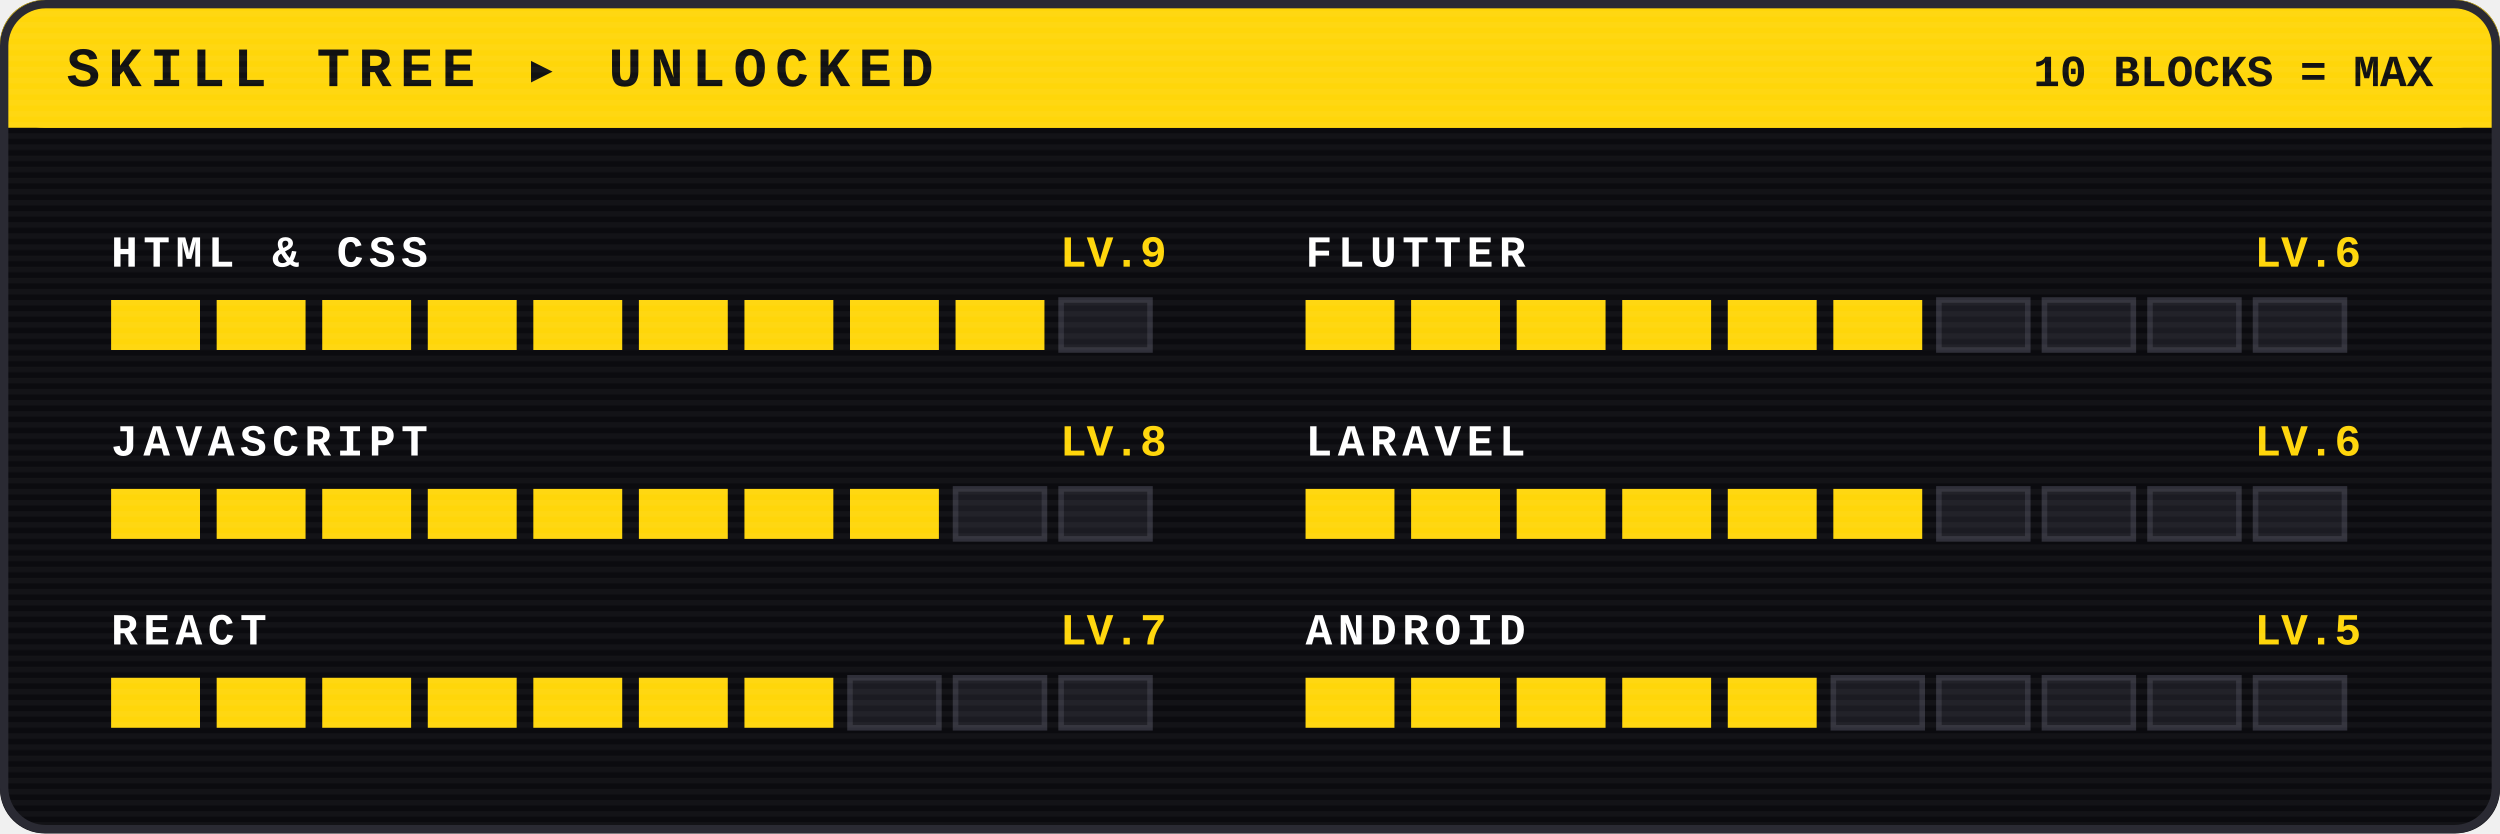
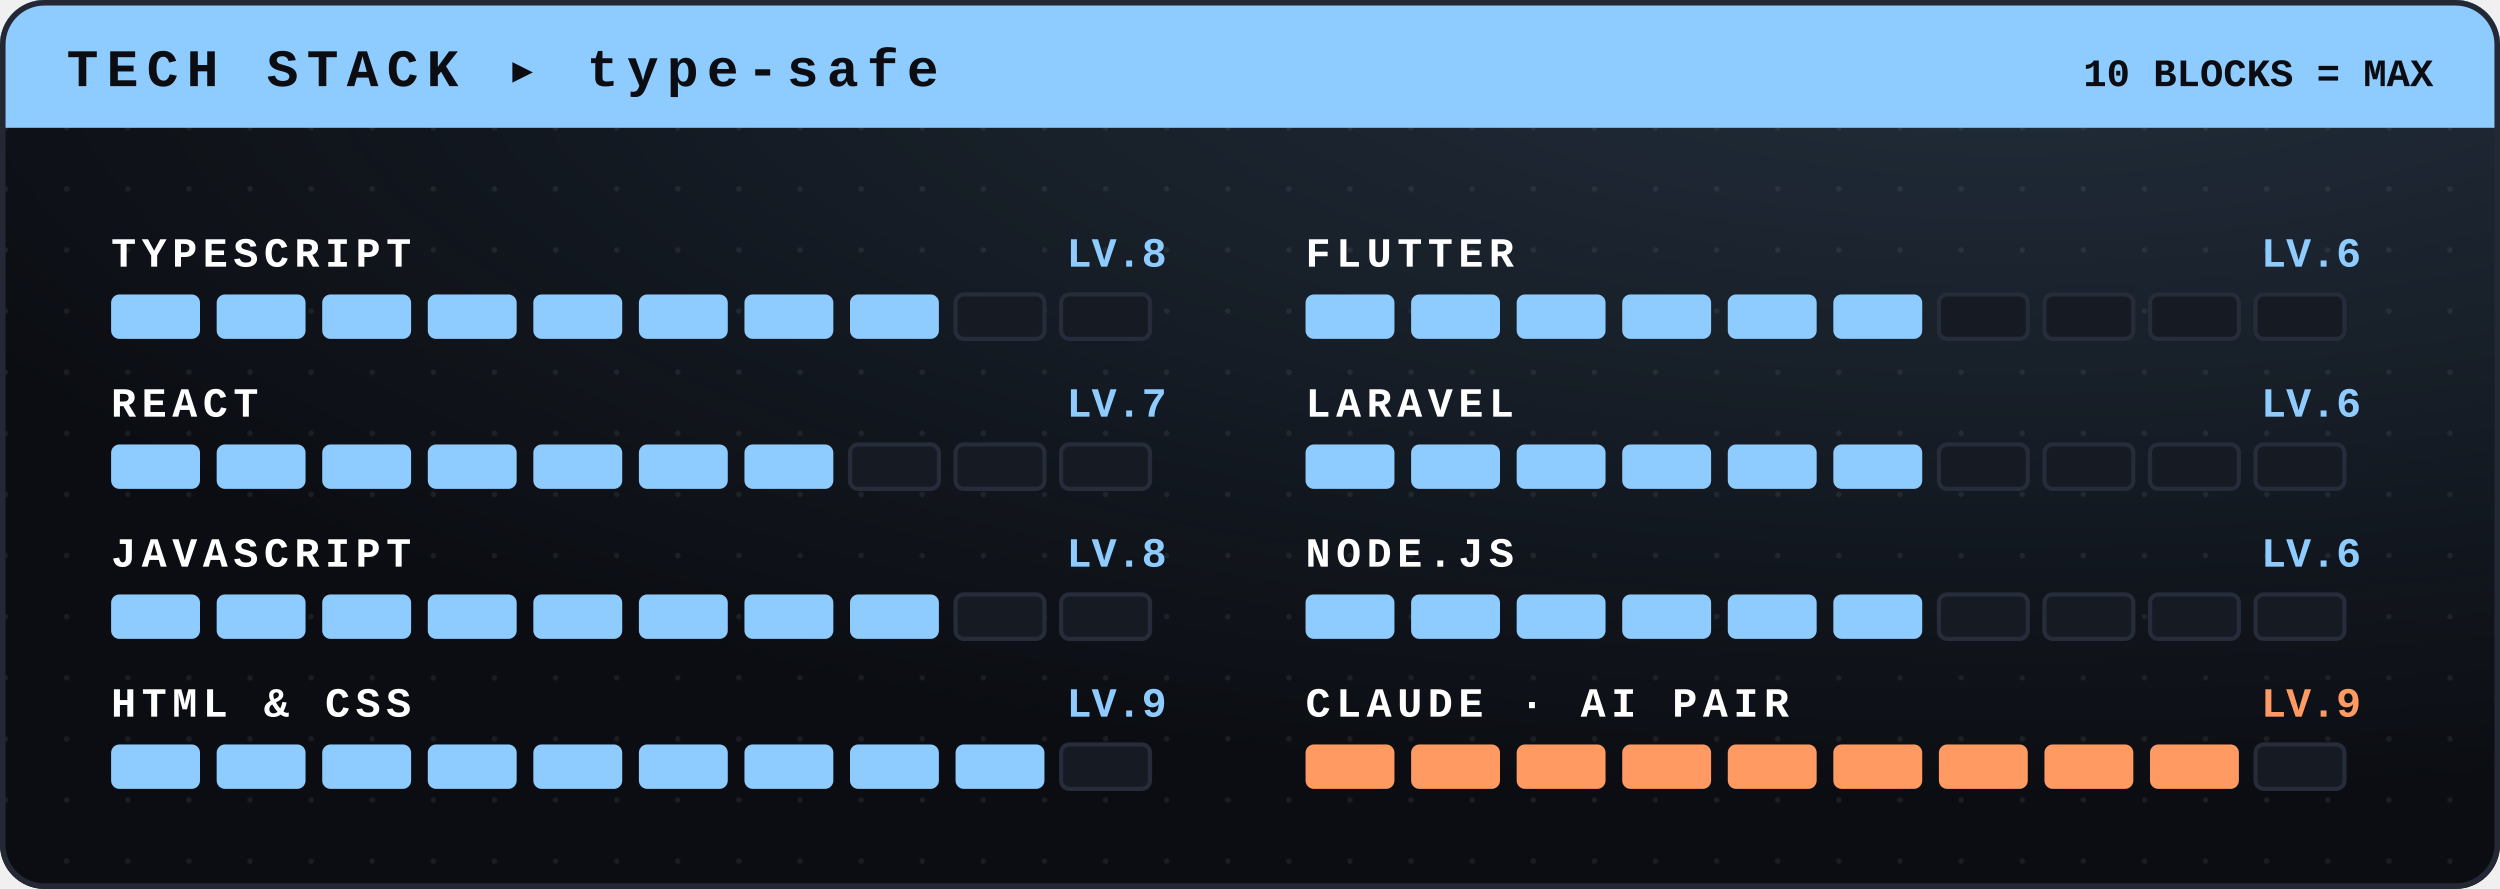
- <svg xmlns="http://www.w3.org/2000/svg" viewBox="0 0 900 300" width="900" height="300">
+ <svg xmlns="http://www.w3.org/2000/svg" viewBox="0 0 900 320" width="900" height="320">
  <style>
- text{font-family:'Courier New',Courier,monospace;font-weight:700}
- .bounce{animation:bounce 1.6s ease-in-out infinite}
- @keyframes bounce{0%,100%{transform:translateY(0)}50%{transform:translateY(-34px)}}
+ text{font-family:'Courier New',Courier,monospace;white-space:pre}
+ .float{animation:float 4s ease-in-out infinite}
+ @keyframes float{0%,100%{transform:translateY(0)}50%{transform:translateY(-10px)}}
+ .spin{animation:spin 9s linear infinite;transform-box:fill-box;transform-origin:center}
+ @keyframes spin{to{transform:rotate(360deg)}}
+ .dash{animation:dash 1.2s linear infinite}
+ @keyframes dash{to{stroke-dashoffset:-24}}
+ .cur{animation:cur 1s steps(1) infinite}
+ @keyframes cur{0%{opacity:1}50%{opacity:0}}
.blink{animation:blink 4s infinite;transform-box:fill-box;transform-origin:center}
@keyframes blink{0%,91%,100%{transform:scaleY(1)}95%{transform:scaleY(.1)}}
- .tw{animation:tw 2.4s ease-in-out infinite}
- @keyframes tw{0%,100%{opacity:.15}50%{opacity:.9}}
- .press{animation:press 1s steps(1) infinite}
- @keyframes press{0%{opacity:1}50%{opacity:0}}
- .shim{animation:shim 3s ease-in-out infinite}
- @keyframes shim{0%,100%{fill:#fff}50%{fill:#FFD60A}}
- .ground{animation:gnd 1s linear infinite}
- @keyframes gnd{to{stroke-dashoffset:-34}}
- .shadow{animation:sh 1.6s ease-in-out infinite;transform-box:fill-box;transform-origin:center}
- @keyframes sh{0%,100%{transform:scaleX(1);opacity:.5}50%{transform:scaleX(.6);opacity:.25}}
- .blk{animation:blk 6s ease-out infinite both;transform-box:fill-box;transform-origin:center}
- @keyframes blk{0%{opacity:0;transform:scale(.4)}8%,88%{opacity:1;transform:scale(1)}100%{opacity:0;transform:scale(.4)}}</style>
+ .bounce{animation:bounce .5s ease-in-out infinite}
+ @keyframes bounce{0%,100%{transform:translateY(0)}50%{transform:translateY(-34px)}}
+ .blk{animation:blk 6s ease-out infinite both;transform-box:fill-box;transform-origin:center}@keyframes blk{0%{opacity:0;transform:scale(.4)}8%,88%{opacity:1;transform:scale(1)}100%{opacity:0;transform:scale(.4)}}</style>
  <defs>
-     <pattern id="scan" width="4" height="4" patternUnits="userSpaceOnUse">
-       <rect width="4" height="2" fill="#fff" opacity=".035" />
+     <radialGradient id="glow" cx="80%" cy="0%" r="90%">
+       <stop offset="0" stop-color="#8ecbff" stop-opacity=".18" />
+       <stop offset="1" stop-color="#8ecbff" stop-opacity="0" />
+     </radialGradient>
+     <pattern id="dots" width="22" height="22" patternUnits="userSpaceOnUse">
+       <circle cx="2" cy="2" r="1" fill="#fff" opacity=".07" />
    </pattern>
  </defs>
-   <rect width="900" height="300" rx="16" fill="#0b0b0f" />
-   <rect x="0" y="0" width="900" height="46" rx="16" fill="#FFD60A" />
-   <rect x="0" y="30" width="900" height="16" fill="#FFD60A" />
-   <text x="24" y="31" font-size="20" fill="#111" letter-spacing="3">SKILL TREE  ▸  UNLOCKED</text>
-   <text x="876" y="31" font-size="16" fill="#111" text-anchor="end">10 BLOCKS = MAX</text>
-   <text x="40" y="96" font-size="16" fill="#fff" letter-spacing="2">HTML &amp; CSS</text>
-   <text x="420" y="96" font-size="16" fill="#FFD60A" text-anchor="end">LV.9</text>
-   <rect class="blk" style="animation-delay:0.00s" x="40" y="108" width="32" height="18" fill="#FFD60A" />
-   <rect class="blk" style="animation-delay:0.18s" x="78" y="108" width="32" height="18" fill="#FFD60A" />
-   <rect class="blk" style="animation-delay:0.36s" x="116" y="108" width="32" height="18" fill="#FFD60A" />
-   <rect class="blk" style="animation-delay:0.54s" x="154" y="108" width="32" height="18" fill="#FFD60A" />
-   <rect class="blk" style="animation-delay:0.72s" x="192" y="108" width="32" height="18" fill="#FFD60A" />
-   <rect class="blk" style="animation-delay:0.90s" x="230" y="108" width="32" height="18" fill="#FFD60A" />
-   <rect class="blk" style="animation-delay:1.08s" x="268" y="108" width="32" height="18" fill="#FFD60A" />
-   <rect class="blk" style="animation-delay:1.26s" x="306" y="108" width="32" height="18" fill="#FFD60A" />
-   <rect class="blk" style="animation-delay:1.44s" x="344" y="108" width="32" height="18" fill="#FFD60A" />
-   <rect x="382" y="108" width="32" height="18" fill="#1b1b22" stroke="#2f2f39" stroke-width="2" />
-   <text x="40" y="164" font-size="16" fill="#fff" letter-spacing="2">JAVASCRIPT</text>
-   <text x="420" y="164" font-size="16" fill="#FFD60A" text-anchor="end">LV.8</text>
-   <rect class="blk" style="animation-delay:0.05s" x="40" y="176" width="32" height="18" fill="#FFD60A" />
-   <rect class="blk" style="animation-delay:0.23s" x="78" y="176" width="32" height="18" fill="#FFD60A" />
-   <rect class="blk" style="animation-delay:0.41s" x="116" y="176" width="32" height="18" fill="#FFD60A" />
-   <rect class="blk" style="animation-delay:0.59s" x="154" y="176" width="32" height="18" fill="#FFD60A" />
-   <rect class="blk" style="animation-delay:0.77s" x="192" y="176" width="32" height="18" fill="#FFD60A" />
-   <rect class="blk" style="animation-delay:0.95s" x="230" y="176" width="32" height="18" fill="#FFD60A" />
-   <rect class="blk" style="animation-delay:1.13s" x="268" y="176" width="32" height="18" fill="#FFD60A" />
-   <rect class="blk" style="animation-delay:1.31s" x="306" y="176" width="32" height="18" fill="#FFD60A" />
-   <rect x="344" y="176" width="32" height="18" fill="#1b1b22" stroke="#2f2f39" stroke-width="2" />
-   <rect x="382" y="176" width="32" height="18" fill="#1b1b22" stroke="#2f2f39" stroke-width="2" />
-   <text x="40" y="232" font-size="16" fill="#fff" letter-spacing="2">REACT</text>
-   <text x="420" y="232" font-size="16" fill="#FFD60A" text-anchor="end">LV.7</text>
-   <rect class="blk" style="animation-delay:0.10s" x="40" y="244" width="32" height="18" fill="#FFD60A" />
-   <rect class="blk" style="animation-delay:0.28s" x="78" y="244" width="32" height="18" fill="#FFD60A" />
-   <rect class="blk" style="animation-delay:0.46s" x="116" y="244" width="32" height="18" fill="#FFD60A" />
-   <rect class="blk" style="animation-delay:0.64s" x="154" y="244" width="32" height="18" fill="#FFD60A" />
-   <rect class="blk" style="animation-delay:0.82s" x="192" y="244" width="32" height="18" fill="#FFD60A" />
-   <rect class="blk" style="animation-delay:1.00s" x="230" y="244" width="32" height="18" fill="#FFD60A" />
-   <rect class="blk" style="animation-delay:1.18s" x="268" y="244" width="32" height="18" fill="#FFD60A" />
-   <rect x="306" y="244" width="32" height="18" fill="#1b1b22" stroke="#2f2f39" stroke-width="2" />
-   <rect x="344" y="244" width="32" height="18" fill="#1b1b22" stroke="#2f2f39" stroke-width="2" />
-   <rect x="382" y="244" width="32" height="18" fill="#1b1b22" stroke="#2f2f39" stroke-width="2" />
-   <text x="470" y="96" font-size="16" fill="#fff" letter-spacing="2">FLUTTER</text>
-   <text x="850" y="96" font-size="16" fill="#FFD60A" text-anchor="end">LV.6</text>
-   <rect class="blk" style="animation-delay:0.15s" x="470" y="108" width="32" height="18" fill="#FFD60A" />
-   <rect class="blk" style="animation-delay:0.33s" x="508" y="108" width="32" height="18" fill="#FFD60A" />
-   <rect class="blk" style="animation-delay:0.51s" x="546" y="108" width="32" height="18" fill="#FFD60A" />
-   <rect class="blk" style="animation-delay:0.69s" x="584" y="108" width="32" height="18" fill="#FFD60A" />
-   <rect class="blk" style="animation-delay:0.87s" x="622" y="108" width="32" height="18" fill="#FFD60A" />
-   <rect class="blk" style="animation-delay:1.05s" x="660" y="108" width="32" height="18" fill="#FFD60A" />
-   <rect x="698" y="108" width="32" height="18" fill="#1b1b22" stroke="#2f2f39" stroke-width="2" />
-   <rect x="736" y="108" width="32" height="18" fill="#1b1b22" stroke="#2f2f39" stroke-width="2" />
-   <rect x="774" y="108" width="32" height="18" fill="#1b1b22" stroke="#2f2f39" stroke-width="2" />
-   <rect x="812" y="108" width="32" height="18" fill="#1b1b22" stroke="#2f2f39" stroke-width="2" />
-   <text x="470" y="164" font-size="16" fill="#fff" letter-spacing="2">LARAVEL</text>
-   <text x="850" y="164" font-size="16" fill="#FFD60A" text-anchor="end">LV.6</text>
-   <rect class="blk" style="animation-delay:0.20s" x="470" y="176" width="32" height="18" fill="#FFD60A" />
-   <rect class="blk" style="animation-delay:0.38s" x="508" y="176" width="32" height="18" fill="#FFD60A" />
-   <rect class="blk" style="animation-delay:0.56s" x="546" y="176" width="32" height="18" fill="#FFD60A" />
-   <rect class="blk" style="animation-delay:0.74s" x="584" y="176" width="32" height="18" fill="#FFD60A" />
-   <rect class="blk" style="animation-delay:0.92s" x="622" y="176" width="32" height="18" fill="#FFD60A" />
-   <rect class="blk" style="animation-delay:1.10s" x="660" y="176" width="32" height="18" fill="#FFD60A" />
-   <rect x="698" y="176" width="32" height="18" fill="#1b1b22" stroke="#2f2f39" stroke-width="2" />
-   <rect x="736" y="176" width="32" height="18" fill="#1b1b22" stroke="#2f2f39" stroke-width="2" />
-   <rect x="774" y="176" width="32" height="18" fill="#1b1b22" stroke="#2f2f39" stroke-width="2" />
-   <rect x="812" y="176" width="32" height="18" fill="#1b1b22" stroke="#2f2f39" stroke-width="2" />
-   <text x="470" y="232" font-size="16" fill="#fff" letter-spacing="2">ANDROID</text>
-   <text x="850" y="232" font-size="16" fill="#FFD60A" text-anchor="end">LV.5</text>
-   <rect class="blk" style="animation-delay:0.25s" x="470" y="244" width="32" height="18" fill="#FFD60A" />
-   <rect class="blk" style="animation-delay:0.43s" x="508" y="244" width="32" height="18" fill="#FFD60A" />
-   <rect class="blk" style="animation-delay:0.61s" x="546" y="244" width="32" height="18" fill="#FFD60A" />
-   <rect class="blk" style="animation-delay:0.79s" x="584" y="244" width="32" height="18" fill="#FFD60A" />
-   <rect class="blk" style="animation-delay:0.97s" x="622" y="244" width="32" height="18" fill="#FFD60A" />
-   <rect x="660" y="244" width="32" height="18" fill="#1b1b22" stroke="#2f2f39" stroke-width="2" />
-   <rect x="698" y="244" width="32" height="18" fill="#1b1b22" stroke="#2f2f39" stroke-width="2" />
-   <rect x="736" y="244" width="32" height="18" fill="#1b1b22" stroke="#2f2f39" stroke-width="2" />
-   <rect x="774" y="244" width="32" height="18" fill="#1b1b22" stroke="#2f2f39" stroke-width="2" />
-   <rect x="812" y="244" width="32" height="18" fill="#1b1b22" stroke="#2f2f39" stroke-width="2" />
-   <rect width="900" height="300" rx="16" fill="url(#scan)" />
-   <rect x="1.5" y="1.5" width="897" height="297" rx="15" fill="none" stroke="#2a2a33" stroke-width="3" />
+   <rect width="900" height="320" rx="16" fill="#0b0d12" />
+   <rect width="900" height="320" rx="16" fill="url(#dots)" />
+   <rect width="900" height="320" rx="16" fill="url(#glow)" />
+   <path d="M0 16 a16 16 0 0 1 16 -16 H884 a16 16 0 0 1 16 16 V46 H0 Z" fill="#8ecbff" />
+   <text x="24" y="31" font-size="19" font-weight="700" fill="#0b0d12" letter-spacing="3">TECH STACK  ▸  type-safe</text>
+   <text x="876" y="31" font-size="14" font-weight="700" fill="#0b0d12" text-anchor="end">10 BLOCKS = MAX</text>
+   <text x="40" y="96" font-size="15" fill="#fff" letter-spacing="2" font-weight="700">TYPESCRIPT</text>
+   <text x="420" y="96" font-size="15" fill="#8ecbff" text-anchor="end" font-weight="700">LV.8</text>
+   <rect class="blk" style="animation-delay:0.00s" x="40" y="106" width="32" height="16" rx="3" fill="#8ecbff" />
+   <rect class="blk" style="animation-delay:0.16s" x="78" y="106" width="32" height="16" rx="3" fill="#8ecbff" />
+   <rect class="blk" style="animation-delay:0.32s" x="116" y="106" width="32" height="16" rx="3" fill="#8ecbff" />
+   <rect class="blk" style="animation-delay:0.48s" x="154" y="106" width="32" height="16" rx="3" fill="#8ecbff" />
+   <rect class="blk" style="animation-delay:0.64s" x="192" y="106" width="32" height="16" rx="3" fill="#8ecbff" />
+   <rect class="blk" style="animation-delay:0.80s" x="230" y="106" width="32" height="16" rx="3" fill="#8ecbff" />
+   <rect class="blk" style="animation-delay:0.96s" x="268" y="106" width="32" height="16" rx="3" fill="#8ecbff" />
+   <rect class="blk" style="animation-delay:1.12s" x="306" y="106" width="32" height="16" rx="3" fill="#8ecbff" />
+   <rect x="344" y="106" width="32" height="16" rx="3" fill="#161a23" stroke="#262c3a" stroke-width="1.5" />
+   <rect x="382" y="106" width="32" height="16" rx="3" fill="#161a23" stroke="#262c3a" stroke-width="1.5" />
+   <text x="40" y="150" font-size="15" fill="#fff" letter-spacing="2" font-weight="700">REACT</text>
+   <text x="420" y="150" font-size="15" fill="#8ecbff" text-anchor="end" font-weight="700">LV.7</text>
+   <rect class="blk" style="animation-delay:0.04s" x="40" y="160" width="32" height="16" rx="3" fill="#8ecbff" />
+   <rect class="blk" style="animation-delay:0.20s" x="78" y="160" width="32" height="16" rx="3" fill="#8ecbff" />
+   <rect class="blk" style="animation-delay:0.36s" x="116" y="160" width="32" height="16" rx="3" fill="#8ecbff" />
+   <rect class="blk" style="animation-delay:0.52s" x="154" y="160" width="32" height="16" rx="3" fill="#8ecbff" />
+   <rect class="blk" style="animation-delay:0.68s" x="192" y="160" width="32" height="16" rx="3" fill="#8ecbff" />
+   <rect class="blk" style="animation-delay:0.84s" x="230" y="160" width="32" height="16" rx="3" fill="#8ecbff" />
+   <rect class="blk" style="animation-delay:1.00s" x="268" y="160" width="32" height="16" rx="3" fill="#8ecbff" />
+   <rect x="306" y="160" width="32" height="16" rx="3" fill="#161a23" stroke="#262c3a" stroke-width="1.5" />
+   <rect x="344" y="160" width="32" height="16" rx="3" fill="#161a23" stroke="#262c3a" stroke-width="1.5" />
+   <rect x="382" y="160" width="32" height="16" rx="3" fill="#161a23" stroke="#262c3a" stroke-width="1.5" />
+   <text x="40" y="204" font-size="15" fill="#fff" letter-spacing="2" font-weight="700">JAVASCRIPT</text>
+   <text x="420" y="204" font-size="15" fill="#8ecbff" text-anchor="end" font-weight="700">LV.8</text>
+   <rect class="blk" style="animation-delay:0.08s" x="40" y="214" width="32" height="16" rx="3" fill="#8ecbff" />
+   <rect class="blk" style="animation-delay:0.24s" x="78" y="214" width="32" height="16" rx="3" fill="#8ecbff" />
+   <rect class="blk" style="animation-delay:0.40s" x="116" y="214" width="32" height="16" rx="3" fill="#8ecbff" />
+   <rect class="blk" style="animation-delay:0.56s" x="154" y="214" width="32" height="16" rx="3" fill="#8ecbff" />
+   <rect class="blk" style="animation-delay:0.72s" x="192" y="214" width="32" height="16" rx="3" fill="#8ecbff" />
+   <rect class="blk" style="animation-delay:0.88s" x="230" y="214" width="32" height="16" rx="3" fill="#8ecbff" />
+   <rect class="blk" style="animation-delay:1.04s" x="268" y="214" width="32" height="16" rx="3" fill="#8ecbff" />
+   <rect class="blk" style="animation-delay:1.20s" x="306" y="214" width="32" height="16" rx="3" fill="#8ecbff" />
+   <rect x="344" y="214" width="32" height="16" rx="3" fill="#161a23" stroke="#262c3a" stroke-width="1.5" />
+   <rect x="382" y="214" width="32" height="16" rx="3" fill="#161a23" stroke="#262c3a" stroke-width="1.5" />
+   <text x="40" y="258" font-size="15" fill="#fff" letter-spacing="2" font-weight="700">HTML &amp; CSS</text>
+   <text x="420" y="258" font-size="15" fill="#8ecbff" text-anchor="end" font-weight="700">LV.9</text>
+   <rect class="blk" style="animation-delay:0.12s" x="40" y="268" width="32" height="16" rx="3" fill="#8ecbff" />
+   <rect class="blk" style="animation-delay:0.28s" x="78" y="268" width="32" height="16" rx="3" fill="#8ecbff" />
+   <rect class="blk" style="animation-delay:0.44s" x="116" y="268" width="32" height="16" rx="3" fill="#8ecbff" />
+   <rect class="blk" style="animation-delay:0.60s" x="154" y="268" width="32" height="16" rx="3" fill="#8ecbff" />
+   <rect class="blk" style="animation-delay:0.76s" x="192" y="268" width="32" height="16" rx="3" fill="#8ecbff" />
+   <rect class="blk" style="animation-delay:0.92s" x="230" y="268" width="32" height="16" rx="3" fill="#8ecbff" />
+   <rect class="blk" style="animation-delay:1.08s" x="268" y="268" width="32" height="16" rx="3" fill="#8ecbff" />
+   <rect class="blk" style="animation-delay:1.24s" x="306" y="268" width="32" height="16" rx="3" fill="#8ecbff" />
+   <rect class="blk" style="animation-delay:1.40s" x="344" y="268" width="32" height="16" rx="3" fill="#8ecbff" />
+   <rect x="382" y="268" width="32" height="16" rx="3" fill="#161a23" stroke="#262c3a" stroke-width="1.5" />
+   <text x="470" y="96" font-size="15" fill="#fff" letter-spacing="2" font-weight="700">FLUTTER</text>
+   <text x="850" y="96" font-size="15" fill="#8ecbff" text-anchor="end" font-weight="700">LV.6</text>
+   <rect class="blk" style="animation-delay:0.16s" x="470" y="106" width="32" height="16" rx="3" fill="#8ecbff" />
+   <rect class="blk" style="animation-delay:0.32s" x="508" y="106" width="32" height="16" rx="3" fill="#8ecbff" />
+   <rect class="blk" style="animation-delay:0.48s" x="546" y="106" width="32" height="16" rx="3" fill="#8ecbff" />
+   <rect class="blk" style="animation-delay:0.64s" x="584" y="106" width="32" height="16" rx="3" fill="#8ecbff" />
+   <rect class="blk" style="animation-delay:0.80s" x="622" y="106" width="32" height="16" rx="3" fill="#8ecbff" />
+   <rect class="blk" style="animation-delay:0.96s" x="660" y="106" width="32" height="16" rx="3" fill="#8ecbff" />
+   <rect x="698" y="106" width="32" height="16" rx="3" fill="#161a23" stroke="#262c3a" stroke-width="1.5" />
+   <rect x="736" y="106" width="32" height="16" rx="3" fill="#161a23" stroke="#262c3a" stroke-width="1.5" />
+   <rect x="774" y="106" width="32" height="16" rx="3" fill="#161a23" stroke="#262c3a" stroke-width="1.5" />
+   <rect x="812" y="106" width="32" height="16" rx="3" fill="#161a23" stroke="#262c3a" stroke-width="1.5" />
+   <text x="470" y="150" font-size="15" fill="#fff" letter-spacing="2" font-weight="700">LARAVEL</text>
+   <text x="850" y="150" font-size="15" fill="#8ecbff" text-anchor="end" font-weight="700">LV.6</text>
+   <rect class="blk" style="animation-delay:0.20s" x="470" y="160" width="32" height="16" rx="3" fill="#8ecbff" />
+   <rect class="blk" style="animation-delay:0.36s" x="508" y="160" width="32" height="16" rx="3" fill="#8ecbff" />
+   <rect class="blk" style="animation-delay:0.52s" x="546" y="160" width="32" height="16" rx="3" fill="#8ecbff" />
+   <rect class="blk" style="animation-delay:0.68s" x="584" y="160" width="32" height="16" rx="3" fill="#8ecbff" />
+   <rect class="blk" style="animation-delay:0.84s" x="622" y="160" width="32" height="16" rx="3" fill="#8ecbff" />
+   <rect class="blk" style="animation-delay:1.00s" x="660" y="160" width="32" height="16" rx="3" fill="#8ecbff" />
+   <rect x="698" y="160" width="32" height="16" rx="3" fill="#161a23" stroke="#262c3a" stroke-width="1.5" />
+   <rect x="736" y="160" width="32" height="16" rx="3" fill="#161a23" stroke="#262c3a" stroke-width="1.5" />
+   <rect x="774" y="160" width="32" height="16" rx="3" fill="#161a23" stroke="#262c3a" stroke-width="1.5" />
+   <rect x="812" y="160" width="32" height="16" rx="3" fill="#161a23" stroke="#262c3a" stroke-width="1.5" />
+   <text x="470" y="204" font-size="15" fill="#fff" letter-spacing="2" font-weight="700">NODE.JS</text>
+   <text x="850" y="204" font-size="15" fill="#8ecbff" text-anchor="end" font-weight="700">LV.6</text>
+   <rect class="blk" style="animation-delay:0.24s" x="470" y="214" width="32" height="16" rx="3" fill="#8ecbff" />
+   <rect class="blk" style="animation-delay:0.40s" x="508" y="214" width="32" height="16" rx="3" fill="#8ecbff" />
+   <rect class="blk" style="animation-delay:0.56s" x="546" y="214" width="32" height="16" rx="3" fill="#8ecbff" />
+   <rect class="blk" style="animation-delay:0.72s" x="584" y="214" width="32" height="16" rx="3" fill="#8ecbff" />
+   <rect class="blk" style="animation-delay:0.88s" x="622" y="214" width="32" height="16" rx="3" fill="#8ecbff" />
+   <rect class="blk" style="animation-delay:1.04s" x="660" y="214" width="32" height="16" rx="3" fill="#8ecbff" />
+   <rect x="698" y="214" width="32" height="16" rx="3" fill="#161a23" stroke="#262c3a" stroke-width="1.5" />
+   <rect x="736" y="214" width="32" height="16" rx="3" fill="#161a23" stroke="#262c3a" stroke-width="1.5" />
+   <rect x="774" y="214" width="32" height="16" rx="3" fill="#161a23" stroke="#262c3a" stroke-width="1.5" />
+   <rect x="812" y="214" width="32" height="16" rx="3" fill="#161a23" stroke="#262c3a" stroke-width="1.5" />
+   <text x="470" y="258" font-size="15" fill="#fff" letter-spacing="2" font-weight="700">CLAUDE · AI PAIR</text>
+   <text x="850" y="258" font-size="15" fill="#ff9a62" text-anchor="end" font-weight="700">LV.9</text>
+   <rect class="blk" style="animation-delay:0.28s" x="470" y="268" width="32" height="16" rx="3" fill="#ff9a62" />
+   <rect class="blk" style="animation-delay:0.44s" x="508" y="268" width="32" height="16" rx="3" fill="#ff9a62" />
+   <rect class="blk" style="animation-delay:0.60s" x="546" y="268" width="32" height="16" rx="3" fill="#ff9a62" />
+   <rect class="blk" style="animation-delay:0.76s" x="584" y="268" width="32" height="16" rx="3" fill="#ff9a62" />
+   <rect class="blk" style="animation-delay:0.92s" x="622" y="268" width="32" height="16" rx="3" fill="#ff9a62" />
+   <rect class="blk" style="animation-delay:1.08s" x="660" y="268" width="32" height="16" rx="3" fill="#ff9a62" />
+   <rect class="blk" style="animation-delay:1.24s" x="698" y="268" width="32" height="16" rx="3" fill="#ff9a62" />
+   <rect class="blk" style="animation-delay:1.40s" x="736" y="268" width="32" height="16" rx="3" fill="#ff9a62" />
+   <rect class="blk" style="animation-delay:1.56s" x="774" y="268" width="32" height="16" rx="3" fill="#ff9a62" />
+   <rect x="812" y="268" width="32" height="16" rx="3" fill="#161a23" stroke="#262c3a" stroke-width="1.5" />
+   <rect x="1" y="1" width="898" height="318" rx="15" fill="none" stroke="#232834" stroke-width="2" />
</svg>
